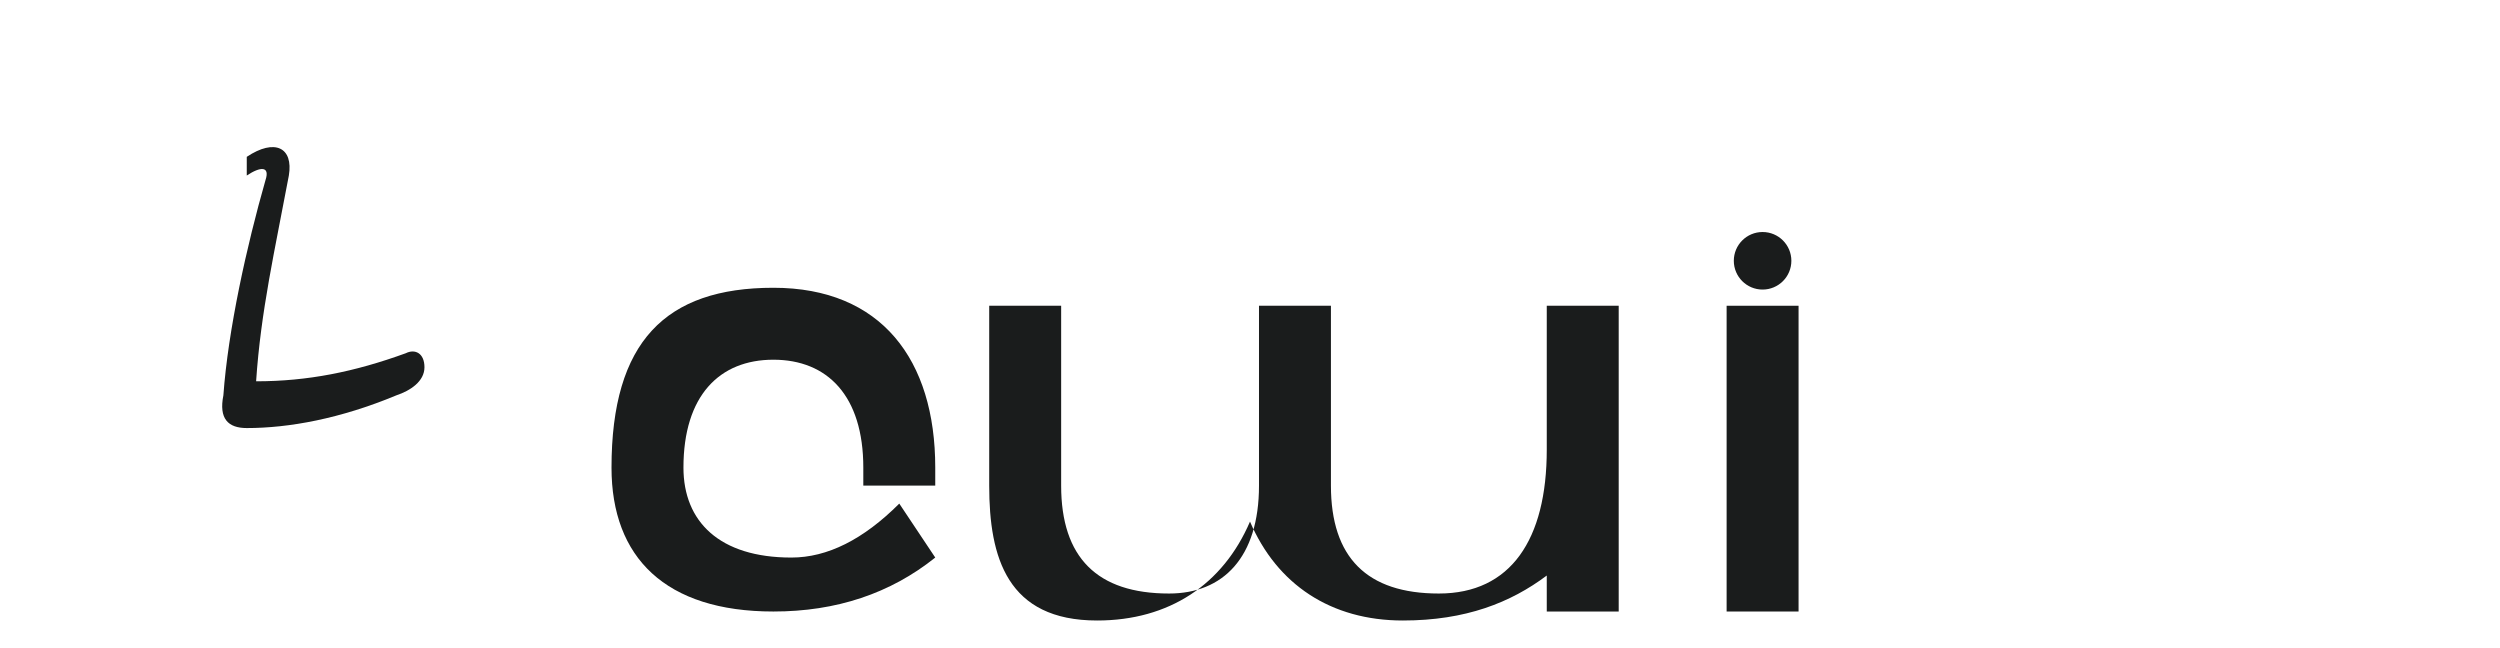
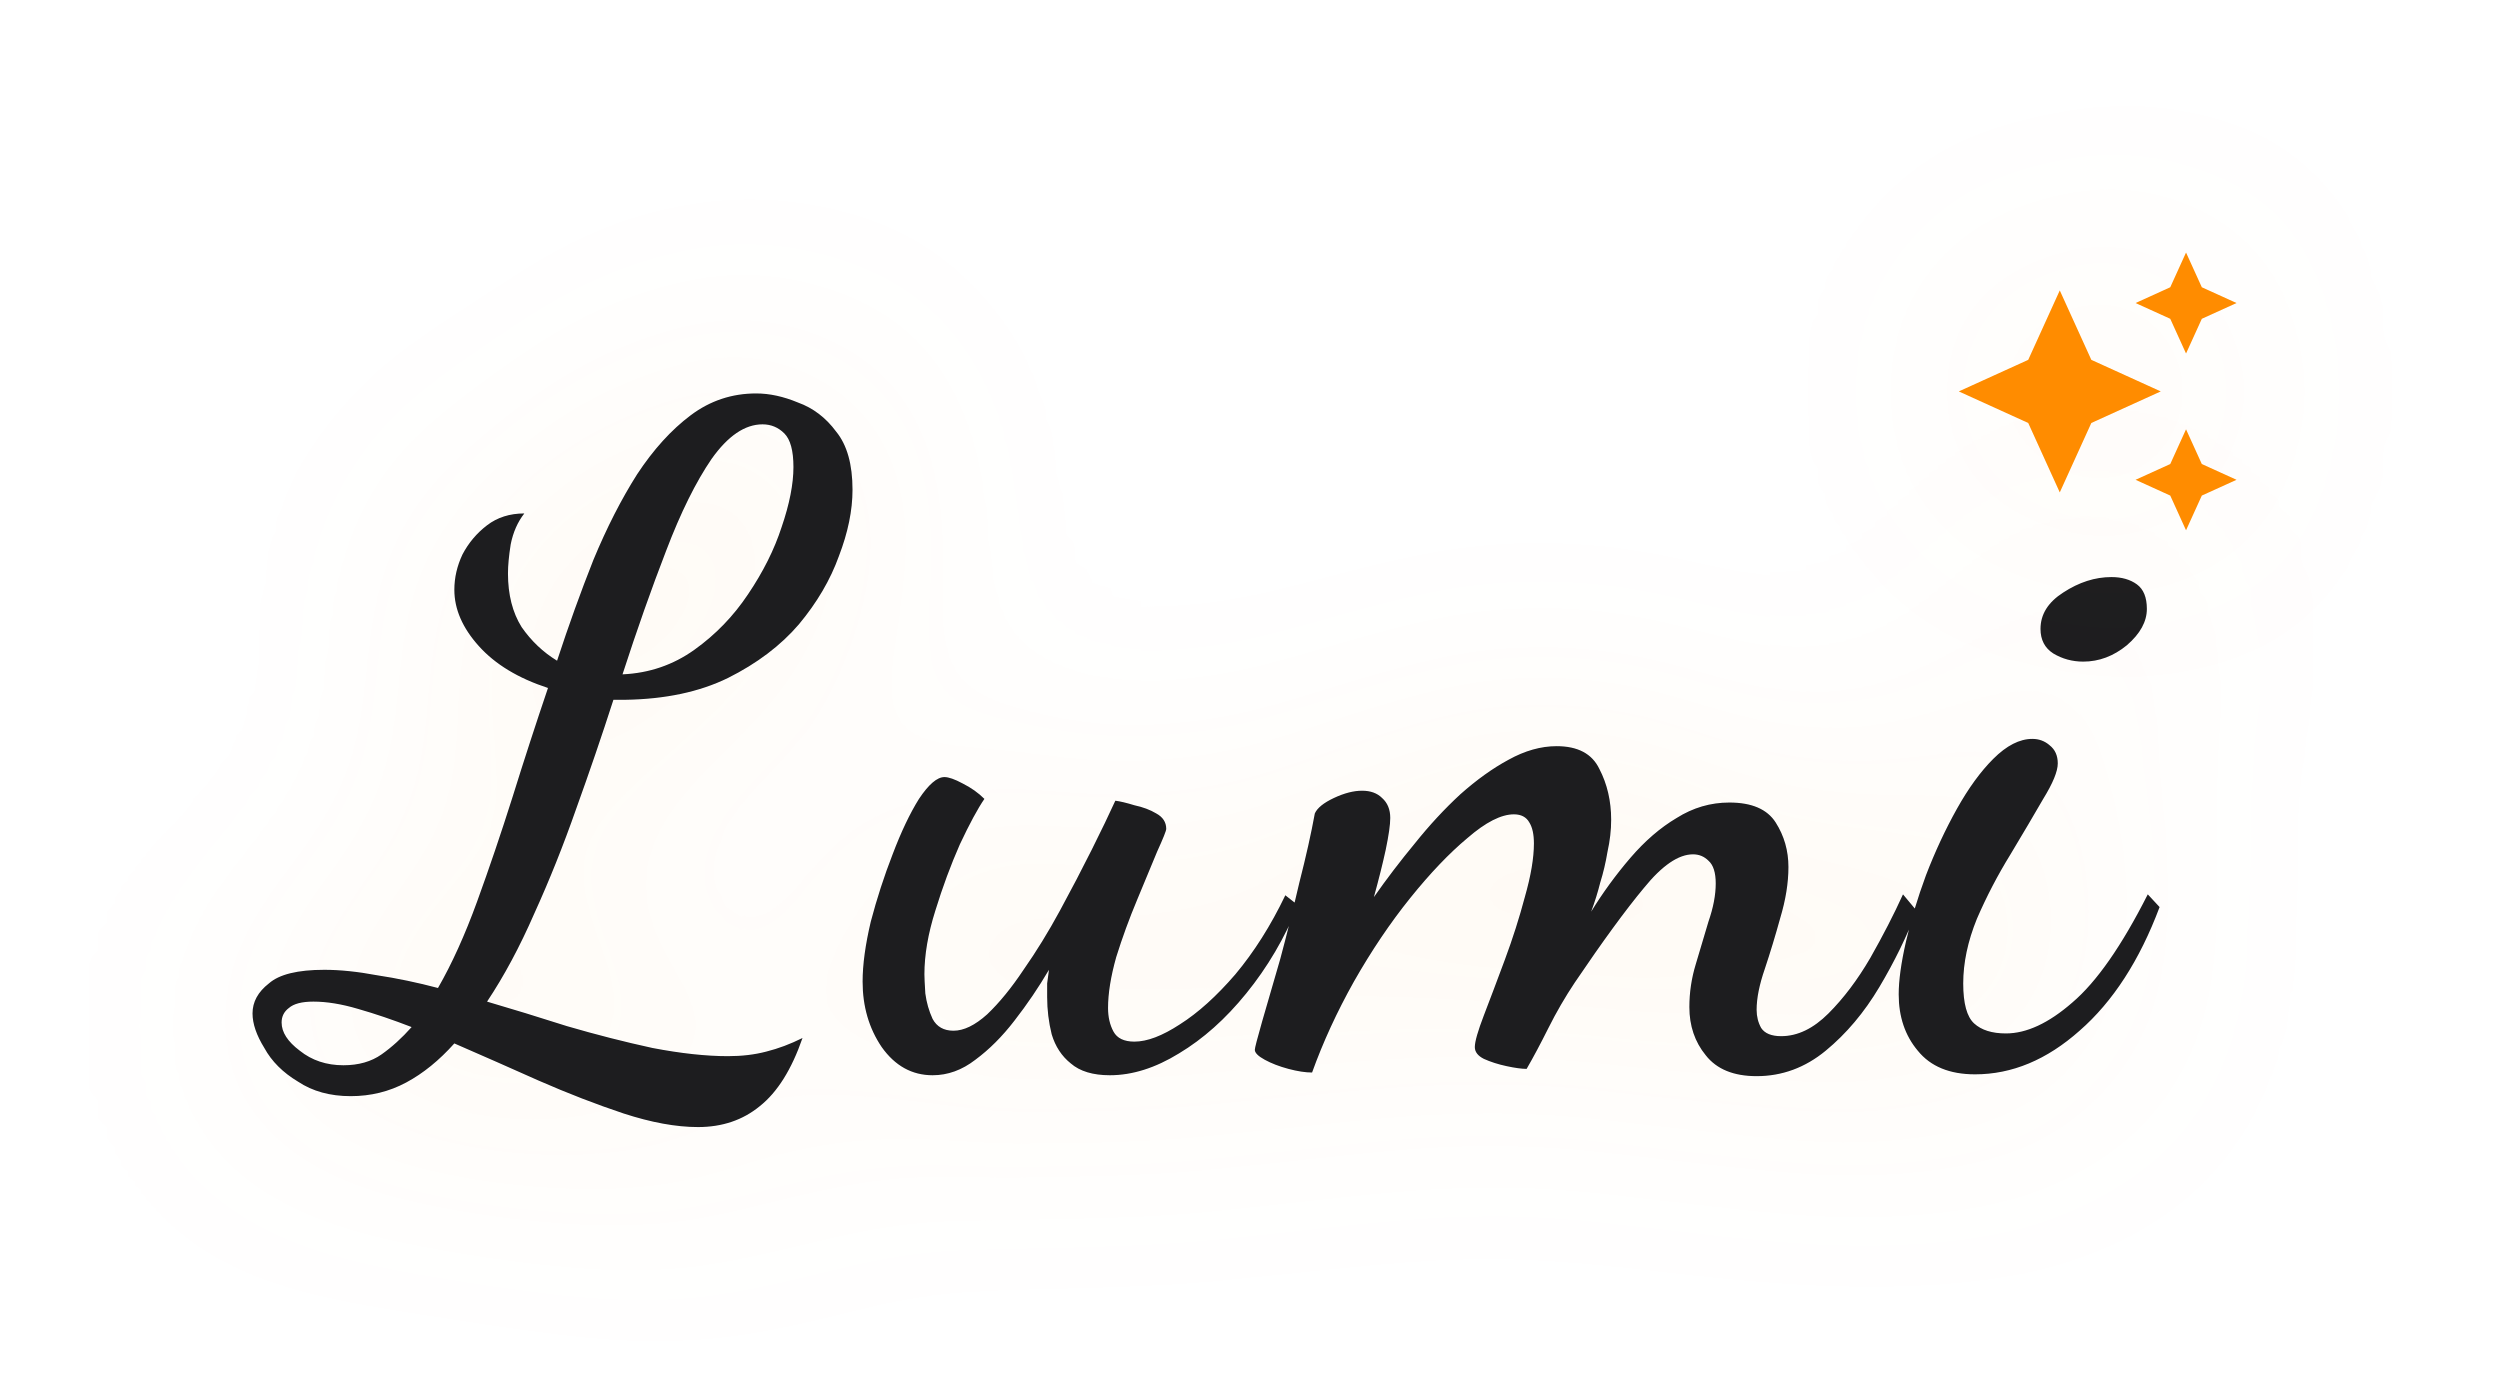
- <svg xmlns="http://www.w3.org/2000/svg" viewBox="-14 0 278 72" fill="none">
-   <g fill="#1A1C1C">
-     <path transform="translate(2 6) scale(0.52)" d="M22 22 C28 18 32 20 31 26 C28 42 25 55 24 70 C35 70 45 68 56 64 C58 63 60 64 60 67 C60 70 57 72 54 73 C42 78 31 80 22 80 C18 80 16 78 17 73 C18 59 22 41 26 27 C27 24 25 24 22 26 Z" />
-     <path d="M54 52 C54 38 60 32 72 32 C84 32 90 40 90 52 L90 54 L82 54 L82 52 C82 44 78 40 72 40 C66 40 62 44 62 52 C62 58 66 62 74 62 C78 62 82 60 86 56 L90 62 C85 66 79 68 72 68 C60 68 54 62 54 52Z" />
-     <path d="M96 34 L104 34 L104 54 C104 62 108 66 116 66 C122 66 126 62 126 54 L126 34 L134 34 L134 54 C134 62 138 66 146 66 C154 66 158 60 158 50 L158 34 L166 34 L166 68 L158 68 L158 64 C154 67 149 69 142 69 C134 69 128 65 125 58 C122 65 116 69 108 69 C98 69 96 62 96 54 Z" />
-     <path d="M178 34 L186 34 L186 68 L178 68 Z" />
-     <circle cx="182" cy="29" r="3.2" />
+ <svg xmlns="http://www.w3.org/2000/svg" width="198" height="110" viewBox="0 0 198 110" fill="none">
+   <g filter="url(#filter0_d_46_176)">
+     <path d="M55.28 89.264C53.552 89.264 51.584 88.904 49.376 88.184C47.216 87.464 44.984 86.6 42.68 85.592C40.424 84.584 38.192 83.6 35.984 82.64C34.784 83.984 33.512 85.016 32.168 85.736C30.824 86.456 29.36 86.816 27.776 86.816C26.144 86.816 24.752 86.432 23.6 85.664C22.4 84.944 21.512 84.056 20.936 83C20.312 81.992 20 81.08 20 80.264C20 79.352 20.432 78.56 21.296 77.888C22.112 77.168 23.576 76.808 25.688 76.808C26.936 76.808 28.328 76.952 29.864 77.24C31.448 77.48 33.056 77.816 34.688 78.248C35.792 76.328 36.824 74.048 37.784 71.408C38.744 68.768 39.68 66.008 40.592 63.128C41.504 60.2 42.44 57.32 43.4 54.488C41.048 53.72 39.224 52.616 37.928 51.176C36.632 49.736 35.984 48.248 35.984 46.712C35.984 45.752 36.2 44.816 36.632 43.904C37.112 42.992 37.76 42.224 38.576 41.6C39.392 40.976 40.376 40.664 41.528 40.664C41 41.336 40.64 42.152 40.448 43.112C40.304 44.024 40.232 44.792 40.232 45.416C40.232 47.096 40.592 48.512 41.312 49.664C42.08 50.768 43.016 51.656 44.12 52.328C45.032 49.544 45.992 46.88 47 44.336C48.056 41.792 49.208 39.536 50.456 37.568C51.752 35.6 53.168 34.04 54.704 32.888C56.24 31.736 57.968 31.16 59.888 31.16C60.944 31.16 62.048 31.4 63.2 31.88C64.4 32.312 65.408 33.08 66.224 34.184C67.088 35.24 67.52 36.776 67.52 38.792C67.52 40.424 67.16 42.176 66.44 44.048C65.768 45.92 64.712 47.72 63.272 49.448C61.832 51.128 59.96 52.544 57.656 53.696C55.4 54.8 52.688 55.376 49.52 55.424C49.424 55.424 49.304 55.424 49.16 55.424C49.064 55.424 48.872 55.424 48.584 55.424C47.672 58.256 46.688 61.136 45.632 64.064C44.624 66.944 43.52 69.704 42.32 72.344C41.168 74.984 39.92 77.312 38.576 79.328C40.544 79.904 42.656 80.552 44.912 81.272C47.216 81.944 49.472 82.52 51.68 83C53.936 83.432 55.928 83.648 57.656 83.648C58.76 83.648 59.768 83.528 60.68 83.288C61.64 83.048 62.6 82.688 63.56 82.208C62.696 84.704 61.568 86.504 60.176 87.608C58.832 88.712 57.2 89.264 55.28 89.264ZM27.2 84.368C28.4 84.368 29.408 84.08 30.224 83.504C31.04 82.928 31.832 82.208 32.6 81.344C31.112 80.768 29.696 80.288 28.352 79.904C27.056 79.52 25.88 79.328 24.824 79.328C23.912 79.328 23.264 79.496 22.88 79.832C22.496 80.12 22.304 80.504 22.304 80.984C22.304 81.752 22.784 82.496 23.744 83.216C24.704 83.984 25.856 84.368 27.2 84.368ZM49.304 53.408C51.416 53.312 53.312 52.664 54.992 51.464C56.672 50.264 58.088 48.8 59.24 47.072C60.44 45.296 61.328 43.52 61.904 41.744C62.528 39.92 62.84 38.336 62.84 36.992C62.84 35.696 62.6 34.808 62.12 34.328C61.64 33.848 61.064 33.608 60.392 33.608C59 33.608 57.656 34.52 56.36 36.344C55.112 38.168 53.912 40.592 52.76 43.616C51.608 46.592 50.456 49.856 49.304 53.408ZM73.862 85.16C72.23 85.16 70.886 84.416 69.83 82.928C68.822 81.44 68.318 79.712 68.318 77.744C68.318 76.4 68.534 74.816 68.966 72.992C69.446 71.168 70.022 69.392 70.694 67.664C71.366 65.888 72.062 64.424 72.782 63.272C73.55 62.12 74.222 61.544 74.798 61.544C75.134 61.544 75.614 61.712 76.238 62.048C76.91 62.384 77.486 62.792 77.966 63.272C77.438 64.04 76.79 65.24 76.022 66.872C75.302 68.504 74.654 70.256 74.078 72.128C73.502 73.952 73.214 75.632 73.214 77.168C73.214 77.408 73.238 77.912 73.286 78.68C73.382 79.4 73.574 80.072 73.862 80.696C74.198 81.32 74.75 81.632 75.518 81.632C76.334 81.632 77.222 81.2 78.182 80.336C79.142 79.424 80.102 78.248 81.062 76.808C82.07 75.368 83.03 73.808 83.942 72.128C84.854 70.448 85.694 68.84 86.462 67.304C87.23 65.768 87.854 64.472 88.334 63.416C88.718 63.464 89.222 63.584 89.846 63.776C90.518 63.92 91.094 64.136 91.574 64.424C92.102 64.712 92.366 65.12 92.366 65.648C92.366 65.792 92.126 66.392 91.646 67.448C91.214 68.504 90.686 69.776 90.062 71.264C89.438 72.752 88.886 74.264 88.406 75.8C87.974 77.336 87.758 78.68 87.758 79.832C87.758 80.552 87.902 81.176 88.19 81.704C88.478 82.232 89.03 82.496 89.846 82.496C90.854 82.496 92.054 82.04 93.446 81.128C94.886 80.216 96.35 78.896 97.838 77.168C99.326 75.392 100.646 73.304 101.798 70.904L102.806 71.696C101.75 74.288 100.382 76.616 98.702 78.68C97.07 80.696 95.294 82.28 93.374 83.432C91.502 84.584 89.678 85.16 87.902 85.16C86.558 85.16 85.526 84.848 84.806 84.224C84.086 83.648 83.582 82.88 83.294 81.92C83.054 80.96 82.934 79.976 82.934 78.968C82.934 78.632 82.934 78.272 82.934 77.888C82.982 77.504 83.03 77.144 83.078 76.808C82.262 78.2 81.35 79.544 80.342 80.84C79.382 82.088 78.35 83.12 77.246 83.936C76.19 84.752 75.062 85.16 73.862 85.16ZM139.125 85.232C137.301 85.232 135.957 84.68 135.093 83.576C134.229 82.52 133.797 81.248 133.797 79.76C133.797 78.608 133.965 77.48 134.301 76.376C134.637 75.224 134.973 74.096 135.309 72.992C135.693 71.888 135.885 70.88 135.885 69.968C135.885 69.104 135.693 68.504 135.309 68.168C134.973 67.832 134.565 67.664 134.085 67.664C132.933 67.664 131.637 68.552 130.197 70.328C128.757 72.056 126.933 74.552 124.725 77.816C123.957 78.968 123.261 80.168 122.637 81.416C122.013 82.664 121.437 83.744 120.909 84.656C120.525 84.656 119.997 84.584 119.325 84.44C118.653 84.296 118.053 84.104 117.525 83.864C117.045 83.624 116.805 83.312 116.805 82.928C116.805 82.496 117.045 81.656 117.525 80.408C118.005 79.16 118.557 77.696 119.181 76.016C119.805 74.336 120.333 72.68 120.765 71.048C121.245 69.368 121.485 67.952 121.485 66.8C121.485 66.08 121.365 65.528 121.125 65.144C120.885 64.712 120.477 64.496 119.901 64.496C118.893 64.496 117.669 65.12 116.229 66.368C114.789 67.568 113.277 69.152 111.693 71.12C110.109 73.088 108.621 75.296 107.229 77.744C105.885 80.144 104.781 82.544 103.917 84.944C103.389 84.944 102.765 84.848 102.045 84.656C101.325 84.464 100.701 84.224 100.173 83.936C99.645 83.648 99.381 83.384 99.381 83.144C99.381 83 99.573 82.256 99.957 80.912C100.341 79.568 100.821 77.912 101.397 75.944C101.925 73.976 102.429 71.96 102.909 69.896C103.437 67.832 103.845 66.008 104.133 64.424C104.325 63.992 104.829 63.584 105.645 63.2C106.461 62.816 107.205 62.624 107.877 62.624C108.549 62.624 109.077 62.816 109.461 63.2C109.893 63.584 110.109 64.112 110.109 64.784C110.109 65.312 109.989 66.152 109.749 67.304C109.509 68.408 109.197 69.656 108.813 71.048C109.821 69.608 110.901 68.192 112.053 66.8C113.205 65.36 114.405 64.064 115.653 62.912C116.949 61.76 118.221 60.848 119.469 60.176C120.765 59.456 122.037 59.096 123.285 59.096C124.965 59.096 126.093 59.696 126.669 60.896C127.293 62.096 127.605 63.44 127.605 64.928C127.605 65.744 127.509 66.584 127.317 67.448C127.173 68.312 126.981 69.128 126.741 69.896C126.549 70.664 126.309 71.432 126.021 72.2C126.933 70.712 127.965 69.296 129.117 67.952C130.269 66.608 131.493 65.552 132.789 64.784C134.085 63.968 135.477 63.56 136.965 63.56C138.741 63.56 139.965 64.088 140.637 65.144C141.309 66.2 141.645 67.376 141.645 68.672C141.645 69.92 141.429 71.264 140.997 72.704C140.613 74.096 140.205 75.44 139.773 76.736C139.341 77.984 139.125 79.064 139.125 79.976C139.125 80.504 139.245 80.984 139.485 81.416C139.773 81.848 140.301 82.064 141.069 82.064C142.365 82.064 143.613 81.464 144.813 80.264C146.013 79.064 147.117 77.6 148.125 75.872C149.133 74.096 149.997 72.416 150.717 70.832L151.797 72.128C151.029 74.144 150.045 76.16 148.845 78.176C147.645 80.192 146.229 81.872 144.597 83.216C142.965 84.56 141.141 85.232 139.125 85.232ZM156.424 85.088C154.408 85.088 152.896 84.464 151.888 83.216C150.88 82.016 150.376 80.528 150.376 78.752C150.376 77.648 150.568 76.256 150.952 74.576C151.336 72.896 151.864 71.144 152.536 69.32C153.256 67.448 154.072 65.696 154.984 64.064C155.896 62.432 156.856 61.112 157.864 60.104C158.92 59.048 159.952 58.52 160.96 58.52C161.488 58.52 161.944 58.688 162.328 59.024C162.76 59.36 162.976 59.84 162.976 60.464C162.976 61.088 162.592 62.024 161.824 63.272C161.104 64.52 160.24 65.984 159.232 67.664C158.224 69.296 157.336 71 156.568 72.776C155.848 74.552 155.488 76.256 155.488 77.888C155.488 79.472 155.776 80.528 156.352 81.056C156.928 81.584 157.768 81.848 158.872 81.848C160.504 81.848 162.256 81.032 164.128 79.4C166.048 77.768 168.04 74.912 170.104 70.832L171.04 71.84C169.456 76.064 167.344 79.328 164.704 81.632C162.112 83.936 159.352 85.088 156.424 85.088ZM164.992 52.4C164.128 52.4 163.336 52.184 162.616 51.752C161.944 51.32 161.608 50.672 161.608 49.808C161.608 48.656 162.208 47.696 163.408 46.928C164.656 46.112 165.928 45.704 167.224 45.704C168.04 45.704 168.712 45.896 169.24 46.28C169.768 46.664 170.032 47.312 170.032 48.224C170.032 49.232 169.504 50.192 168.448 51.104C167.392 51.968 166.24 52.4 164.992 52.4Z" fill="#1D1D1F" />
  </g>
+   <g filter="url(#filter1_d_46_176)">
+     <path d="M173.134 28L171.884 25.25L169.134 24L171.884 22.75L173.134 20L174.384 22.75L177.134 24L174.384 25.25L173.134 28ZM173.134 42L171.884 39.25L169.134 38L171.884 36.75L173.134 34L174.384 36.75L177.134 38L174.384 39.25L173.134 42ZM163.134 39L160.634 33.5L155.134 31L160.634 28.5L163.134 23L165.634 28.5L171.134 31L165.634 33.5L163.134 39Z" fill="#FF8C00" />
+   </g>
+   <defs>
+     <filter id="filter0_d_46_176" x="0" y="11.16" width="191.04" height="98.104" filterUnits="userSpaceOnUse" color-interpolation-filters="sRGB">
+       <feFlood flood-opacity="0" result="BackgroundImageFix" />
+       <feColorMatrix in="SourceAlpha" type="matrix" values="0 0 0 0 0 0 0 0 0 0 0 0 0 0 0 0 0 0 127 0" result="hardAlpha" />
+       <feOffset />
+       <feGaussianBlur stdDeviation="10" />
+       <feComposite in2="hardAlpha" operator="out" />
+       <feColorMatrix type="matrix" values="0 0 0 0 1 0 0 0 0 0.549 0 0 0 0 0 0 0 0 0.1 0" />
+       <feBlend mode="normal" in2="BackgroundImageFix" result="effect1_dropShadow_46_176" />
+       <feBlend mode="normal" in="SourceGraphic" in2="effect1_dropShadow_46_176" result="shape" />
+     </filter>
+     <filter id="filter1_d_46_176" x="135.134" y="0" width="62" height="62" filterUnits="userSpaceOnUse" color-interpolation-filters="sRGB">
+       <feFlood flood-opacity="0" result="BackgroundImageFix" />
+       <feColorMatrix in="SourceAlpha" type="matrix" values="0 0 0 0 0 0 0 0 0 0 0 0 0 0 0 0 0 0 127 0" result="hardAlpha" />
+       <feOffset />
+       <feGaussianBlur stdDeviation="10" />
+       <feComposite in2="hardAlpha" operator="out" />
+       <feColorMatrix type="matrix" values="0 0 0 0 1 0 0 0 0 0.549 0 0 0 0 0 0 0 0 0.1 0" />
+       <feBlend mode="normal" in2="BackgroundImageFix" result="effect1_dropShadow_46_176" />
+       <feBlend mode="normal" in="SourceGraphic" in2="effect1_dropShadow_46_176" result="shape" />
+     </filter>
+   </defs>
</svg>
